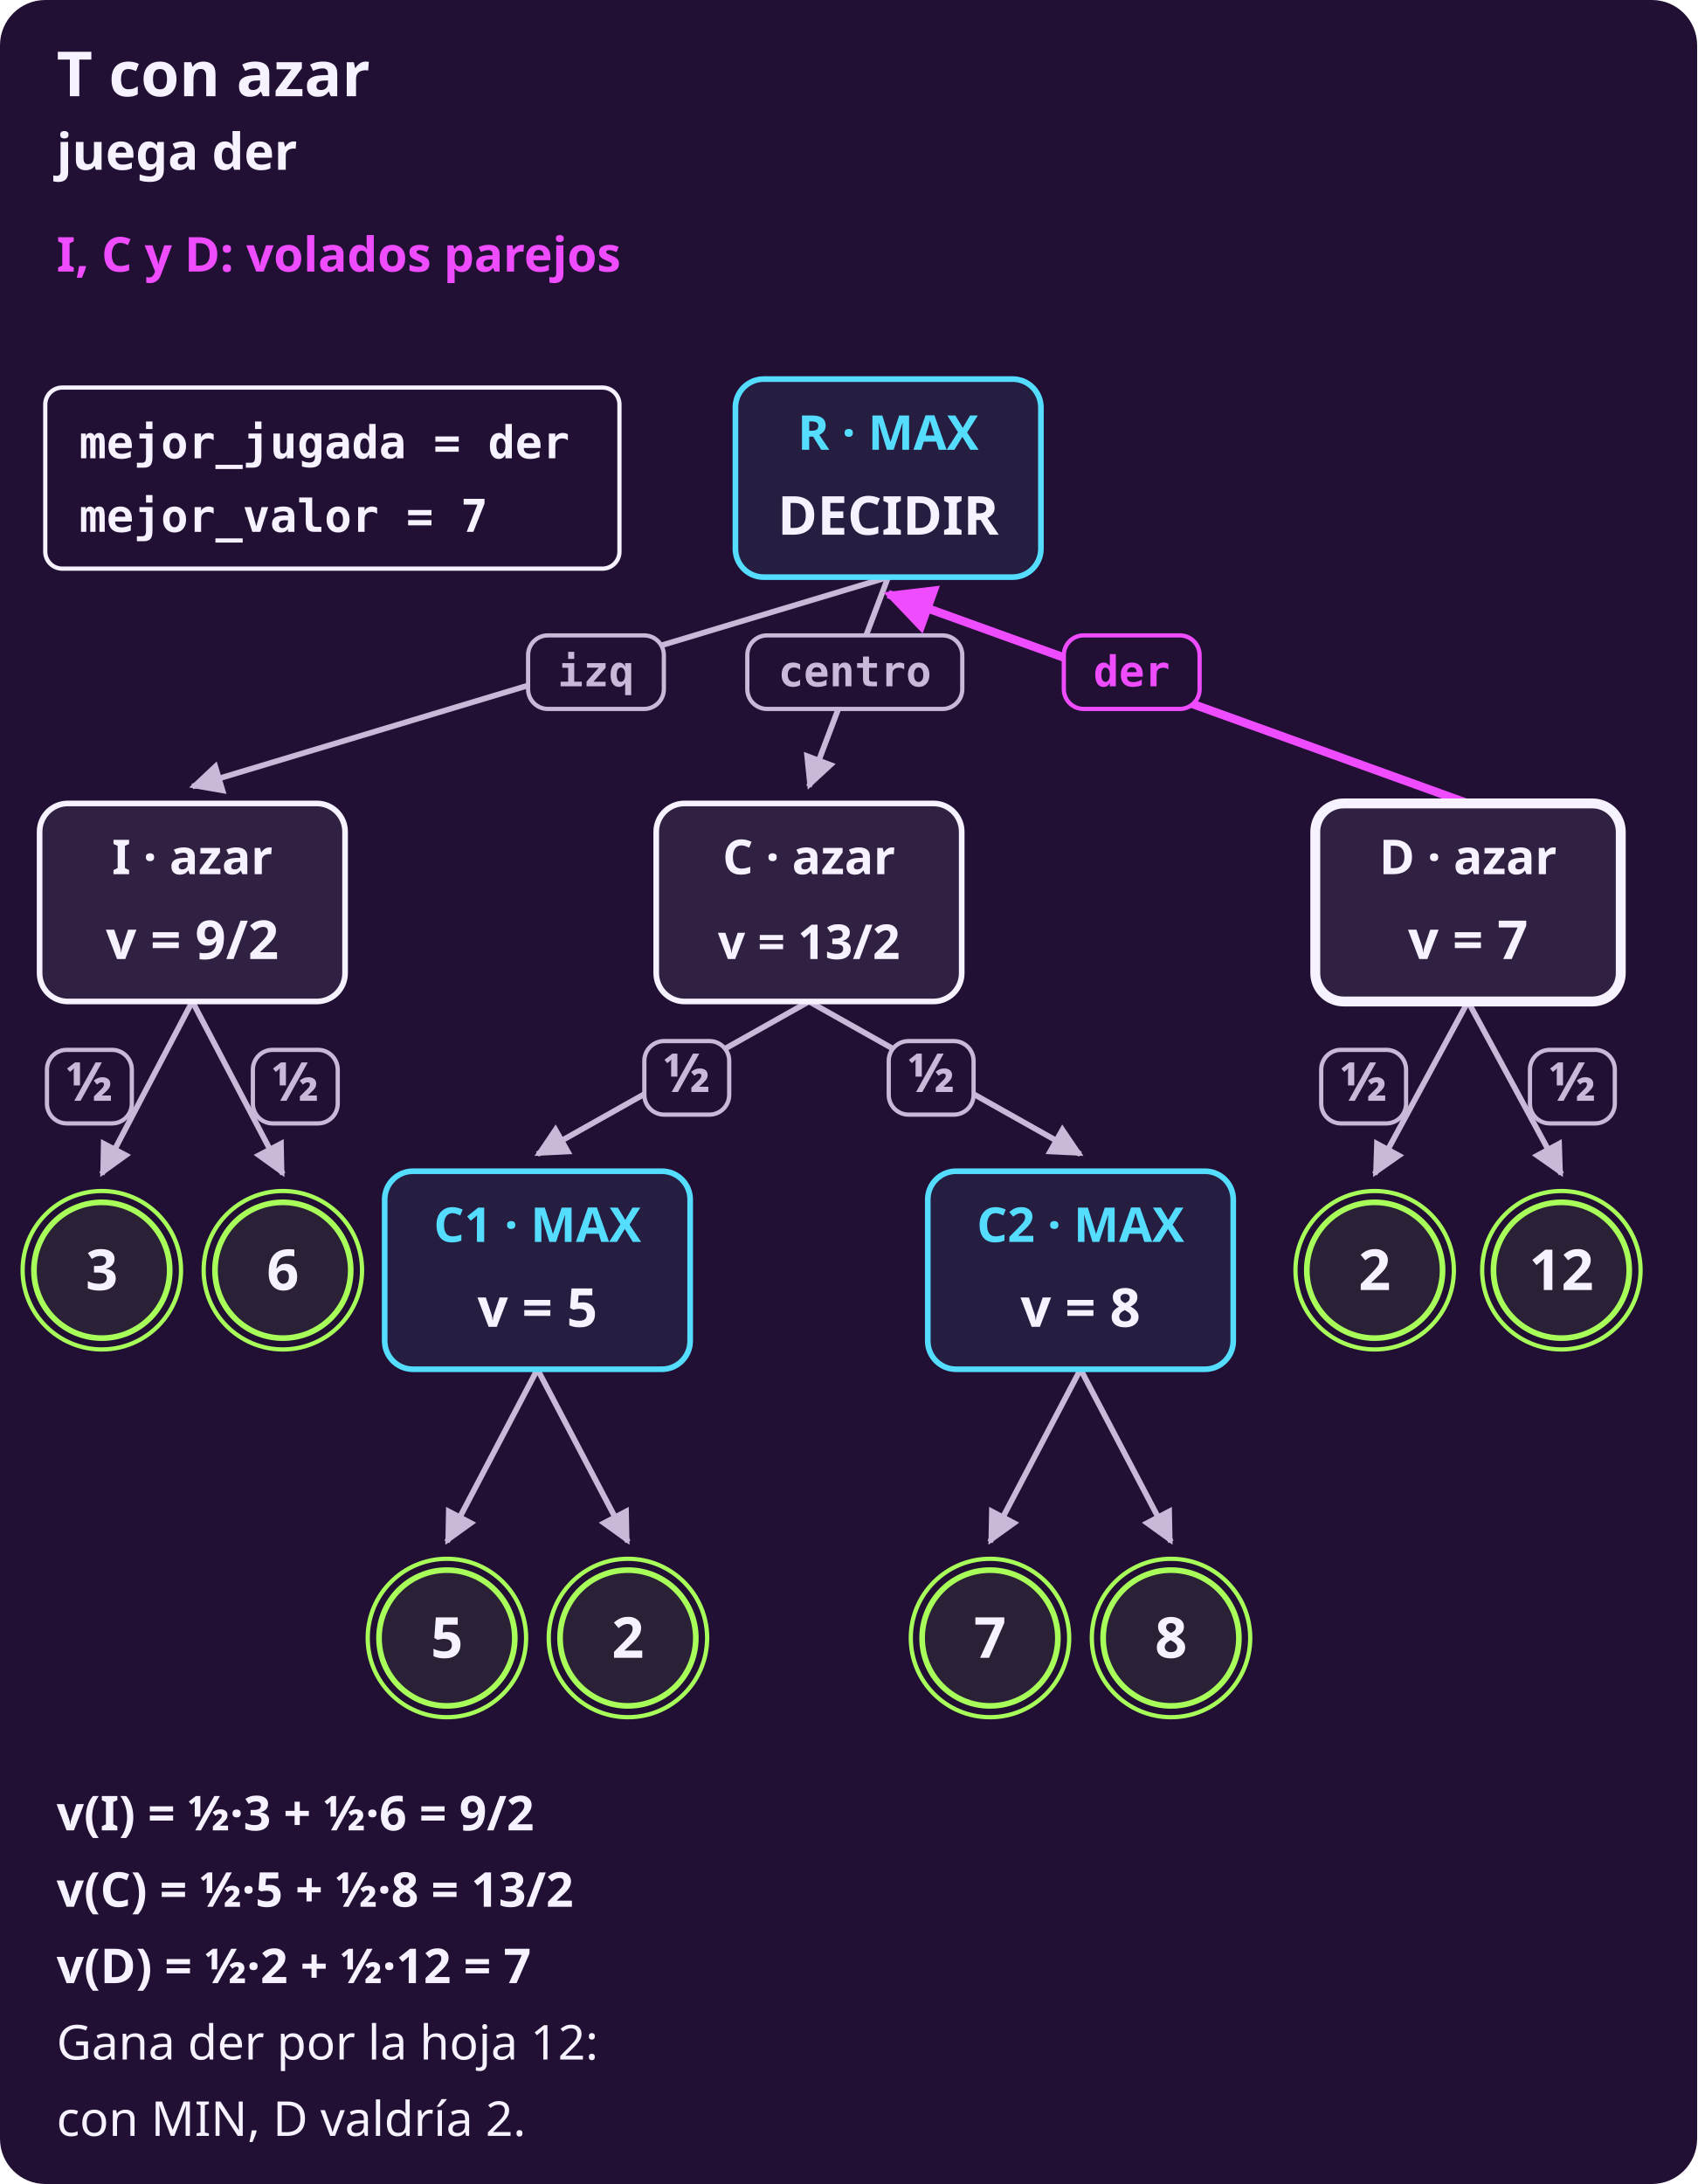
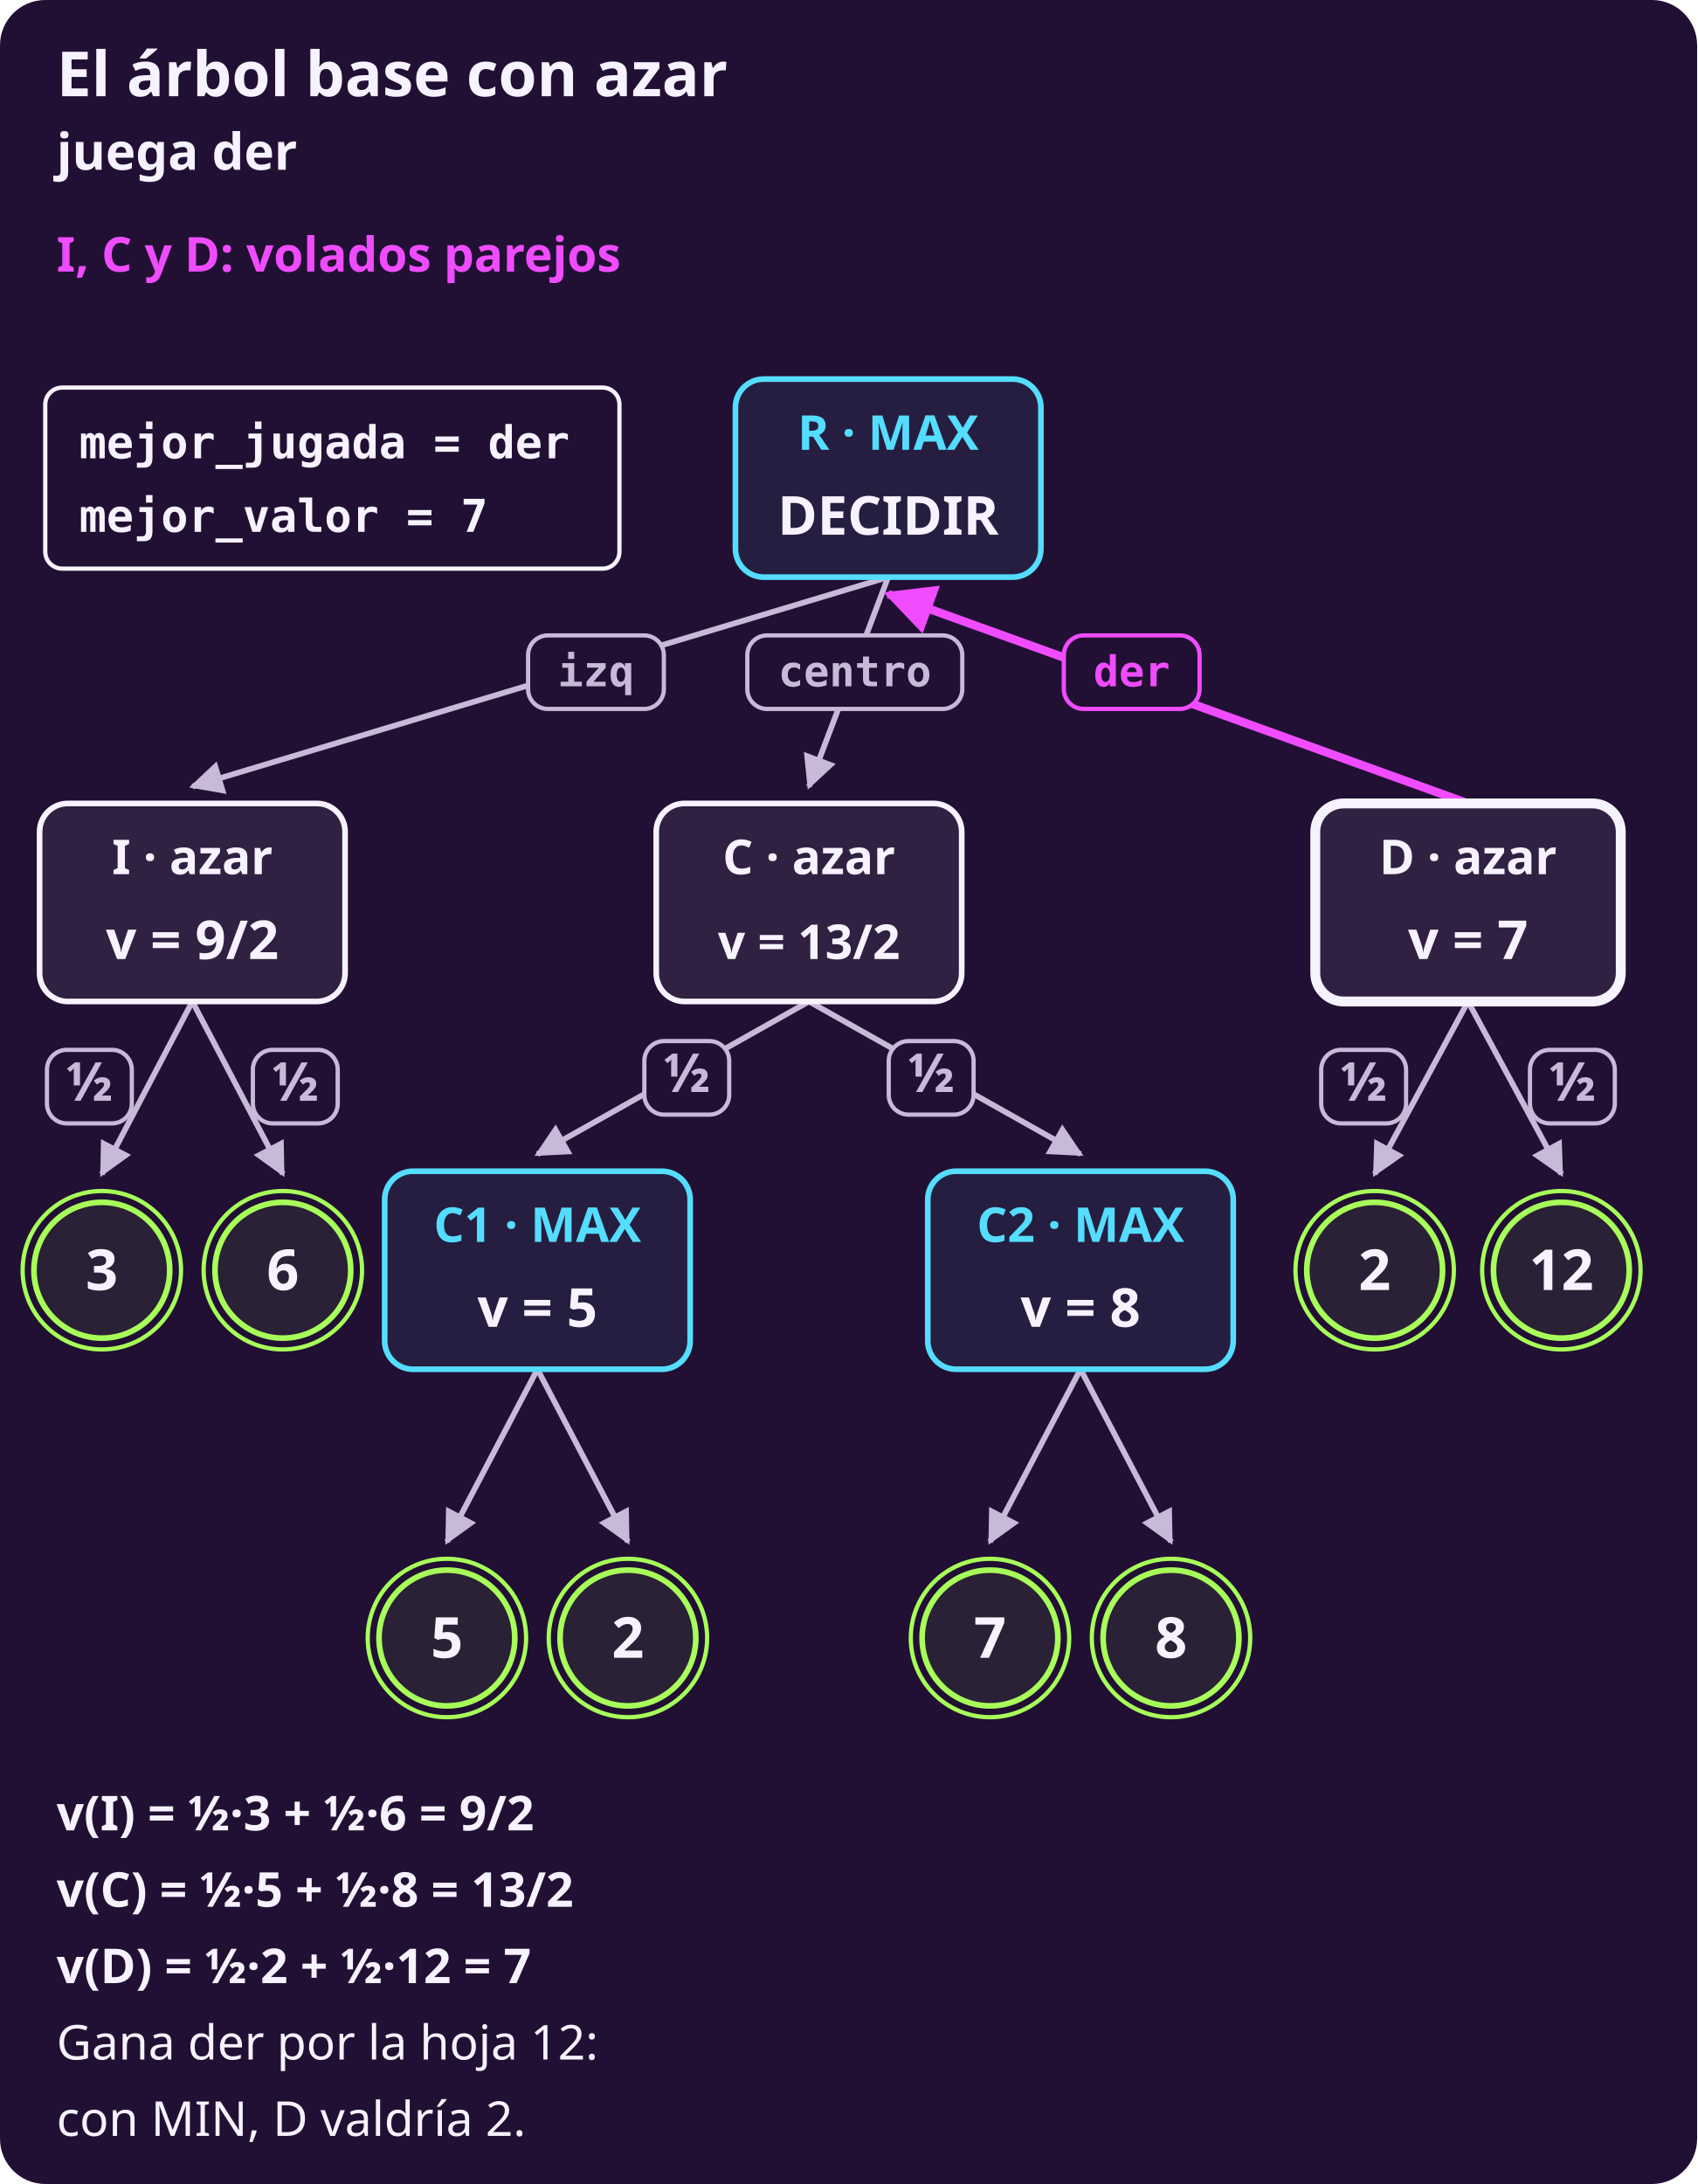
- <svg xmlns="http://www.w3.org/2000/svg" width="600" height="772" viewBox="0 0 600 772" role="img" aria-label="El árbol T con I, C y D como nodos de azar: cada uno es un volado parejo, y cada rama tiene probabilidad ½. C1 y C2 siguen siendo de MAX. v(I) = ½·3 + ½·6 = 9/2; v(C) = ½·5 + ½·8 = 13/2; v(D) = ½·2 + ½·12 = 7. C1 vale v = 5 y C2 v = 8. R elige el mayor: der, con 7. Gana der gracias a la hoja 12: con MIN en D, esa hoja no cuenta y D valdría 2.">
+ <svg xmlns="http://www.w3.org/2000/svg" width="600" height="772" viewBox="0 0 600 772" role="img" aria-label="El árbol base con I, C y D como nodos de azar: cada uno es un volado parejo, y cada rama tiene probabilidad ½. C1 y C2 siguen siendo de MAX. v(I) = ½·3 + ½·6 = 9/2; v(C) = ½·5 + ½·8 = 13/2; v(D) = ½·2 + ½·12 = 7. C1 vale v = 5 y C2 v = 8. R elige el mayor: der, con 7. Gana der gracias a la hoja 12: con MIN en D, esa hoja no cuenta y D valdría 2.">
  <rect x="0" y="0" width="600" height="772" rx="16" fill="#211033" />
  <defs>
    <marker id="p" viewBox="0 0 10 10" refX="9" refY="5" markerWidth="6" markerHeight="6" orient="auto-start-reverse">
      <path d="M 0 0 L 10 5 L 0 10 z" fill="#f04cff" />
    </marker>
    <marker id="s" viewBox="0 0 10 10" refX="9" refY="5" markerWidth="6" markerHeight="6" orient="auto-start-reverse">
      <path d="M 0 0 L 10 5 L 0 10 z" fill="#c8b9d8" />
    </marker>
  </defs>
-   <text x="20" y="34" fill="#f7f2ff" font-family="system-ui, sans-serif" font-size="22" font-weight="700" text-anchor="start">T con azar</text>
+   <text x="20" y="34" fill="#f7f2ff" font-family="system-ui, sans-serif" font-size="22" font-weight="700" text-anchor="start">El árbol base con azar</text>
  <text x="20" y="60" fill="#f7f2ff" font-family="system-ui, sans-serif" font-size="18" font-weight="700" text-anchor="start">juega der</text>
  <text x="20" y="96" fill="#f04cff" font-family="system-ui, sans-serif" font-size="17" font-weight="700" text-anchor="start">I, C y D: volados parejos</text>
  <line x1="314" y1="204.0" x2="68" y2="278.0" stroke="#c8b9d8" stroke-width="2" marker-end="url(#s)" />
  <rect x="186.7" y="224.6" width="48" height="26" rx="7" fill="#211033" stroke="#c8b9d8" stroke-width="1.5" />
  <text x="210.7" y="242.6" fill="#c8b9d8" font-family="ui-monospace, SFMono-Regular, Menlo, monospace" font-size="15" font-weight="700" text-anchor="middle">izq</text>
  <line x1="68" y1="354.0" x2="36" y2="415.0" stroke="#c8b9d8" stroke-width="2" marker-end="url(#s)" />
  <rect x="16.6" y="371.1" width="30" height="26" rx="7" fill="#211033" stroke="#c8b9d8" stroke-width="1.5" />
  <text x="31.6" y="389.1" fill="#c8b9d8" font-family="system-ui, sans-serif" font-size="19" font-weight="700" text-anchor="middle">½</text>
  <line x1="68" y1="354.0" x2="100" y2="415.0" stroke="#c8b9d8" stroke-width="2" marker-end="url(#s)" />
  <rect x="89.4" y="371.1" width="30" height="26" rx="7" fill="#211033" stroke="#c8b9d8" stroke-width="1.5" />
  <text x="104.4" y="389.1" fill="#c8b9d8" font-family="system-ui, sans-serif" font-size="19" font-weight="700" text-anchor="middle">½</text>
  <line x1="314" y1="204.0" x2="286" y2="278.0" stroke="#c8b9d8" stroke-width="2" marker-end="url(#s)" />
  <rect x="264.2" y="224.6" width="76" height="26" rx="7" fill="#211033" stroke="#c8b9d8" stroke-width="1.5" />
  <text x="302.2" y="242.6" fill="#c8b9d8" font-family="ui-monospace, SFMono-Regular, Menlo, monospace" font-size="15" font-weight="700" text-anchor="middle">centro</text>
  <line x1="286" y1="354.0" x2="190" y2="408.0" stroke="#c8b9d8" stroke-width="2" marker-end="url(#s)" />
  <rect x="227.8" y="368.0" width="30" height="26" rx="7" fill="#211033" stroke="#c8b9d8" stroke-width="1.5" />
  <text x="242.8" y="386.0" fill="#c8b9d8" font-family="system-ui, sans-serif" font-size="19" font-weight="700" text-anchor="middle">½</text>
  <line x1="190" y1="484.0" x2="158" y2="545.0" stroke="#c8b9d8" stroke-width="2" marker-end="url(#s)" />
  <line x1="190" y1="484.0" x2="222" y2="545.0" stroke="#c8b9d8" stroke-width="2" marker-end="url(#s)" />
  <line x1="286" y1="354.0" x2="382" y2="408.0" stroke="#c8b9d8" stroke-width="2" marker-end="url(#s)" />
  <rect x="314.2" y="368.0" width="30" height="26" rx="7" fill="#211033" stroke="#c8b9d8" stroke-width="1.5" />
  <text x="329.2" y="386.0" fill="#c8b9d8" font-family="system-ui, sans-serif" font-size="19" font-weight="700" text-anchor="middle">½</text>
  <line x1="382" y1="484.0" x2="350" y2="545.0" stroke="#c8b9d8" stroke-width="2" marker-end="url(#s)" />
  <line x1="382" y1="484.0" x2="414" y2="545.0" stroke="#c8b9d8" stroke-width="2" marker-end="url(#s)" />
  <line x1="519" y1="284.0" x2="314" y2="210.0" stroke="#f04cff" stroke-width="3" marker-end="url(#p)" />
  <rect x="376.1" y="224.6" width="48" height="26" rx="7" fill="#211033" stroke="#f04cff" stroke-width="1.5" />
  <text x="400.1" y="242.6" fill="#f04cff" font-family="ui-monospace, SFMono-Regular, Menlo, monospace" font-size="15" font-weight="700" text-anchor="middle">der</text>
  <line x1="519" y1="354.0" x2="486" y2="415.0" stroke="#c8b9d8" stroke-width="2" marker-end="url(#s)" />
  <rect x="467.1" y="371.1" width="30" height="26" rx="7" fill="#211033" stroke="#c8b9d8" stroke-width="1.5" />
  <text x="482.1" y="389.1" fill="#c8b9d8" font-family="system-ui, sans-serif" font-size="19" font-weight="700" text-anchor="middle">½</text>
  <line x1="519" y1="354.0" x2="552" y2="415.0" stroke="#c8b9d8" stroke-width="2" marker-end="url(#s)" />
  <rect x="540.9" y="371.1" width="30" height="26" rx="7" fill="#211033" stroke="#c8b9d8" stroke-width="1.5" />
  <text x="555.9" y="389.1" fill="#c8b9d8" font-family="system-ui, sans-serif" font-size="19" font-weight="700" text-anchor="middle">½</text>
  <rect x="260.0" y="134.0" width="108" height="70" rx="10" fill="#251e41" stroke="#55ddff" stroke-width="2" />
  <text x="314" y="159.0" fill="#55ddff" font-family="system-ui, sans-serif" font-size="17" font-weight="700" text-anchor="middle">R · MAX</text>
  <text x="314" y="189.0" fill="#f7f2ff" font-family="system-ui, sans-serif" font-size="19" font-weight="700" text-anchor="middle">DECIDIR</text>
  <rect x="14.0" y="284.0" width="108" height="70" rx="10" fill="#302041" stroke="#f7f2ff" stroke-width="2" />
  <text x="68" y="309.0" fill="#f7f2ff" font-family="system-ui, sans-serif" font-size="17" font-weight="700" text-anchor="middle">I · azar</text>
  <text x="68" y="339.0" fill="#f7f2ff" font-family="system-ui, sans-serif" font-size="19" font-weight="700" text-anchor="middle">v = 9/2</text>
  <circle cx="36" cy="449.0" r="28" fill="none" stroke="#a8ff5a" stroke-width="1.5" />
  <circle cx="36" cy="449.0" r="24" fill="#2a2136" stroke="#a8ff5a" stroke-width="2" />
  <text x="36" y="456.0" fill="#f7f2ff" font-family="system-ui, sans-serif" font-size="20" font-weight="700" text-anchor="middle">3</text>
  <circle cx="100" cy="449.0" r="28" fill="none" stroke="#a8ff5a" stroke-width="1.5" />
  <circle cx="100" cy="449.0" r="24" fill="#2a2136" stroke="#a8ff5a" stroke-width="2" />
  <text x="100" y="456.0" fill="#f7f2ff" font-family="system-ui, sans-serif" font-size="20" font-weight="700" text-anchor="middle">6</text>
  <rect x="232.0" y="284.0" width="108" height="70" rx="10" fill="#302041" stroke="#f7f2ff" stroke-width="2" />
  <text x="286" y="309.0" fill="#f7f2ff" font-family="system-ui, sans-serif" font-size="17" font-weight="700" text-anchor="middle">C · azar</text>
  <text x="286" y="339.0" fill="#f7f2ff" font-family="system-ui, sans-serif" font-size="17" font-weight="700" text-anchor="middle">v = 13/2</text>
  <rect x="136.0" y="414.0" width="108" height="70" rx="10" fill="#251e41" stroke="#55ddff" stroke-width="2" />
  <text x="190" y="439.0" fill="#55ddff" font-family="system-ui, sans-serif" font-size="17" font-weight="700" text-anchor="middle">C1 · MAX</text>
  <text x="190" y="469.0" fill="#f7f2ff" font-family="system-ui, sans-serif" font-size="19" font-weight="700" text-anchor="middle">v = 5</text>
  <circle cx="158" cy="579.0" r="28" fill="none" stroke="#a8ff5a" stroke-width="1.5" />
  <circle cx="158" cy="579.0" r="24" fill="#2a2136" stroke="#a8ff5a" stroke-width="2" />
  <text x="158" y="586.0" fill="#f7f2ff" font-family="system-ui, sans-serif" font-size="20" font-weight="700" text-anchor="middle">5</text>
  <circle cx="222" cy="579.0" r="28" fill="none" stroke="#a8ff5a" stroke-width="1.5" />
  <circle cx="222" cy="579.0" r="24" fill="#2a2136" stroke="#a8ff5a" stroke-width="2" />
  <text x="222" y="586.0" fill="#f7f2ff" font-family="system-ui, sans-serif" font-size="20" font-weight="700" text-anchor="middle">2</text>
  <rect x="328.0" y="414.0" width="108" height="70" rx="10" fill="#251e41" stroke="#55ddff" stroke-width="2" />
  <text x="382" y="439.0" fill="#55ddff" font-family="system-ui, sans-serif" font-size="17" font-weight="700" text-anchor="middle">C2 · MAX</text>
  <text x="382" y="469.0" fill="#f7f2ff" font-family="system-ui, sans-serif" font-size="19" font-weight="700" text-anchor="middle">v = 8</text>
  <circle cx="350" cy="579.0" r="28" fill="none" stroke="#a8ff5a" stroke-width="1.5" />
  <circle cx="350" cy="579.0" r="24" fill="#2a2136" stroke="#a8ff5a" stroke-width="2" />
  <text x="350" y="586.0" fill="#f7f2ff" font-family="system-ui, sans-serif" font-size="20" font-weight="700" text-anchor="middle">7</text>
  <circle cx="414" cy="579.0" r="28" fill="none" stroke="#a8ff5a" stroke-width="1.5" />
  <circle cx="414" cy="579.0" r="24" fill="#2a2136" stroke="#a8ff5a" stroke-width="2" />
  <text x="414" y="586.0" fill="#f7f2ff" font-family="system-ui, sans-serif" font-size="20" font-weight="700" text-anchor="middle">8</text>
  <rect x="465.0" y="284.0" width="108" height="70" rx="10" fill="#302041" stroke="#f7f2ff" stroke-width="3.5" />
  <text x="519" y="309.0" fill="#f7f2ff" font-family="system-ui, sans-serif" font-size="17" font-weight="700" text-anchor="middle">D · azar</text>
  <text x="519" y="339.0" fill="#f7f2ff" font-family="system-ui, sans-serif" font-size="19" font-weight="700" text-anchor="middle">v = 7</text>
  <circle cx="486" cy="449.0" r="28" fill="none" stroke="#a8ff5a" stroke-width="1.5" />
  <circle cx="486" cy="449.0" r="24" fill="#2a2136" stroke="#a8ff5a" stroke-width="2" />
  <text x="486" y="456.0" fill="#f7f2ff" font-family="system-ui, sans-serif" font-size="20" font-weight="700" text-anchor="middle">2</text>
  <circle cx="552" cy="449.0" r="28" fill="none" stroke="#a8ff5a" stroke-width="1.5" />
  <circle cx="552" cy="449.0" r="24" fill="#2a2136" stroke="#a8ff5a" stroke-width="2" />
  <text x="552" y="456.0" fill="#f7f2ff" font-family="system-ui, sans-serif" font-size="20" font-weight="700" text-anchor="middle">12</text>
  <rect x="16" y="137.0" width="203" height="64" rx="6" fill="#211033" stroke="#f7f2ff" stroke-width="1.5" />
  <text x="28" y="162.0" fill="#f7f2ff" font-family="ui-monospace, SFMono-Regular, Menlo, monospace" font-size="16" font-weight="700" text-anchor="start">mejor_jugada = der</text>
  <text x="28" y="188.0" fill="#f7f2ff" font-family="ui-monospace, SFMono-Regular, Menlo, monospace" font-size="16" font-weight="700" text-anchor="start">mejor_valor = 7</text>
  <text x="20" y="647.0" fill="#f7f2ff" font-family="system-ui, sans-serif" font-size="17" font-weight="700" text-anchor="start">v(I) = ½·3 + ½·6 = 9/2</text>
  <text x="20" y="674.0" fill="#f7f2ff" font-family="system-ui, sans-serif" font-size="17" font-weight="700" text-anchor="start">v(C) = ½·5 + ½·8 = 13/2</text>
  <text x="20" y="701.0" fill="#f7f2ff" font-family="system-ui, sans-serif" font-size="17" font-weight="700" text-anchor="start">v(D) = ½·2 + ½·12 = 7</text>
  <text x="20" y="728.0" fill="#f7f2ff" font-family="system-ui, sans-serif" font-size="17" font-weight="normal" text-anchor="start">Gana der por la hoja 12:</text>
  <text x="20" y="755.0" fill="#f7f2ff" font-family="system-ui, sans-serif" font-size="17" font-weight="normal" text-anchor="start">con MIN, D valdría 2.</text>
</svg>
